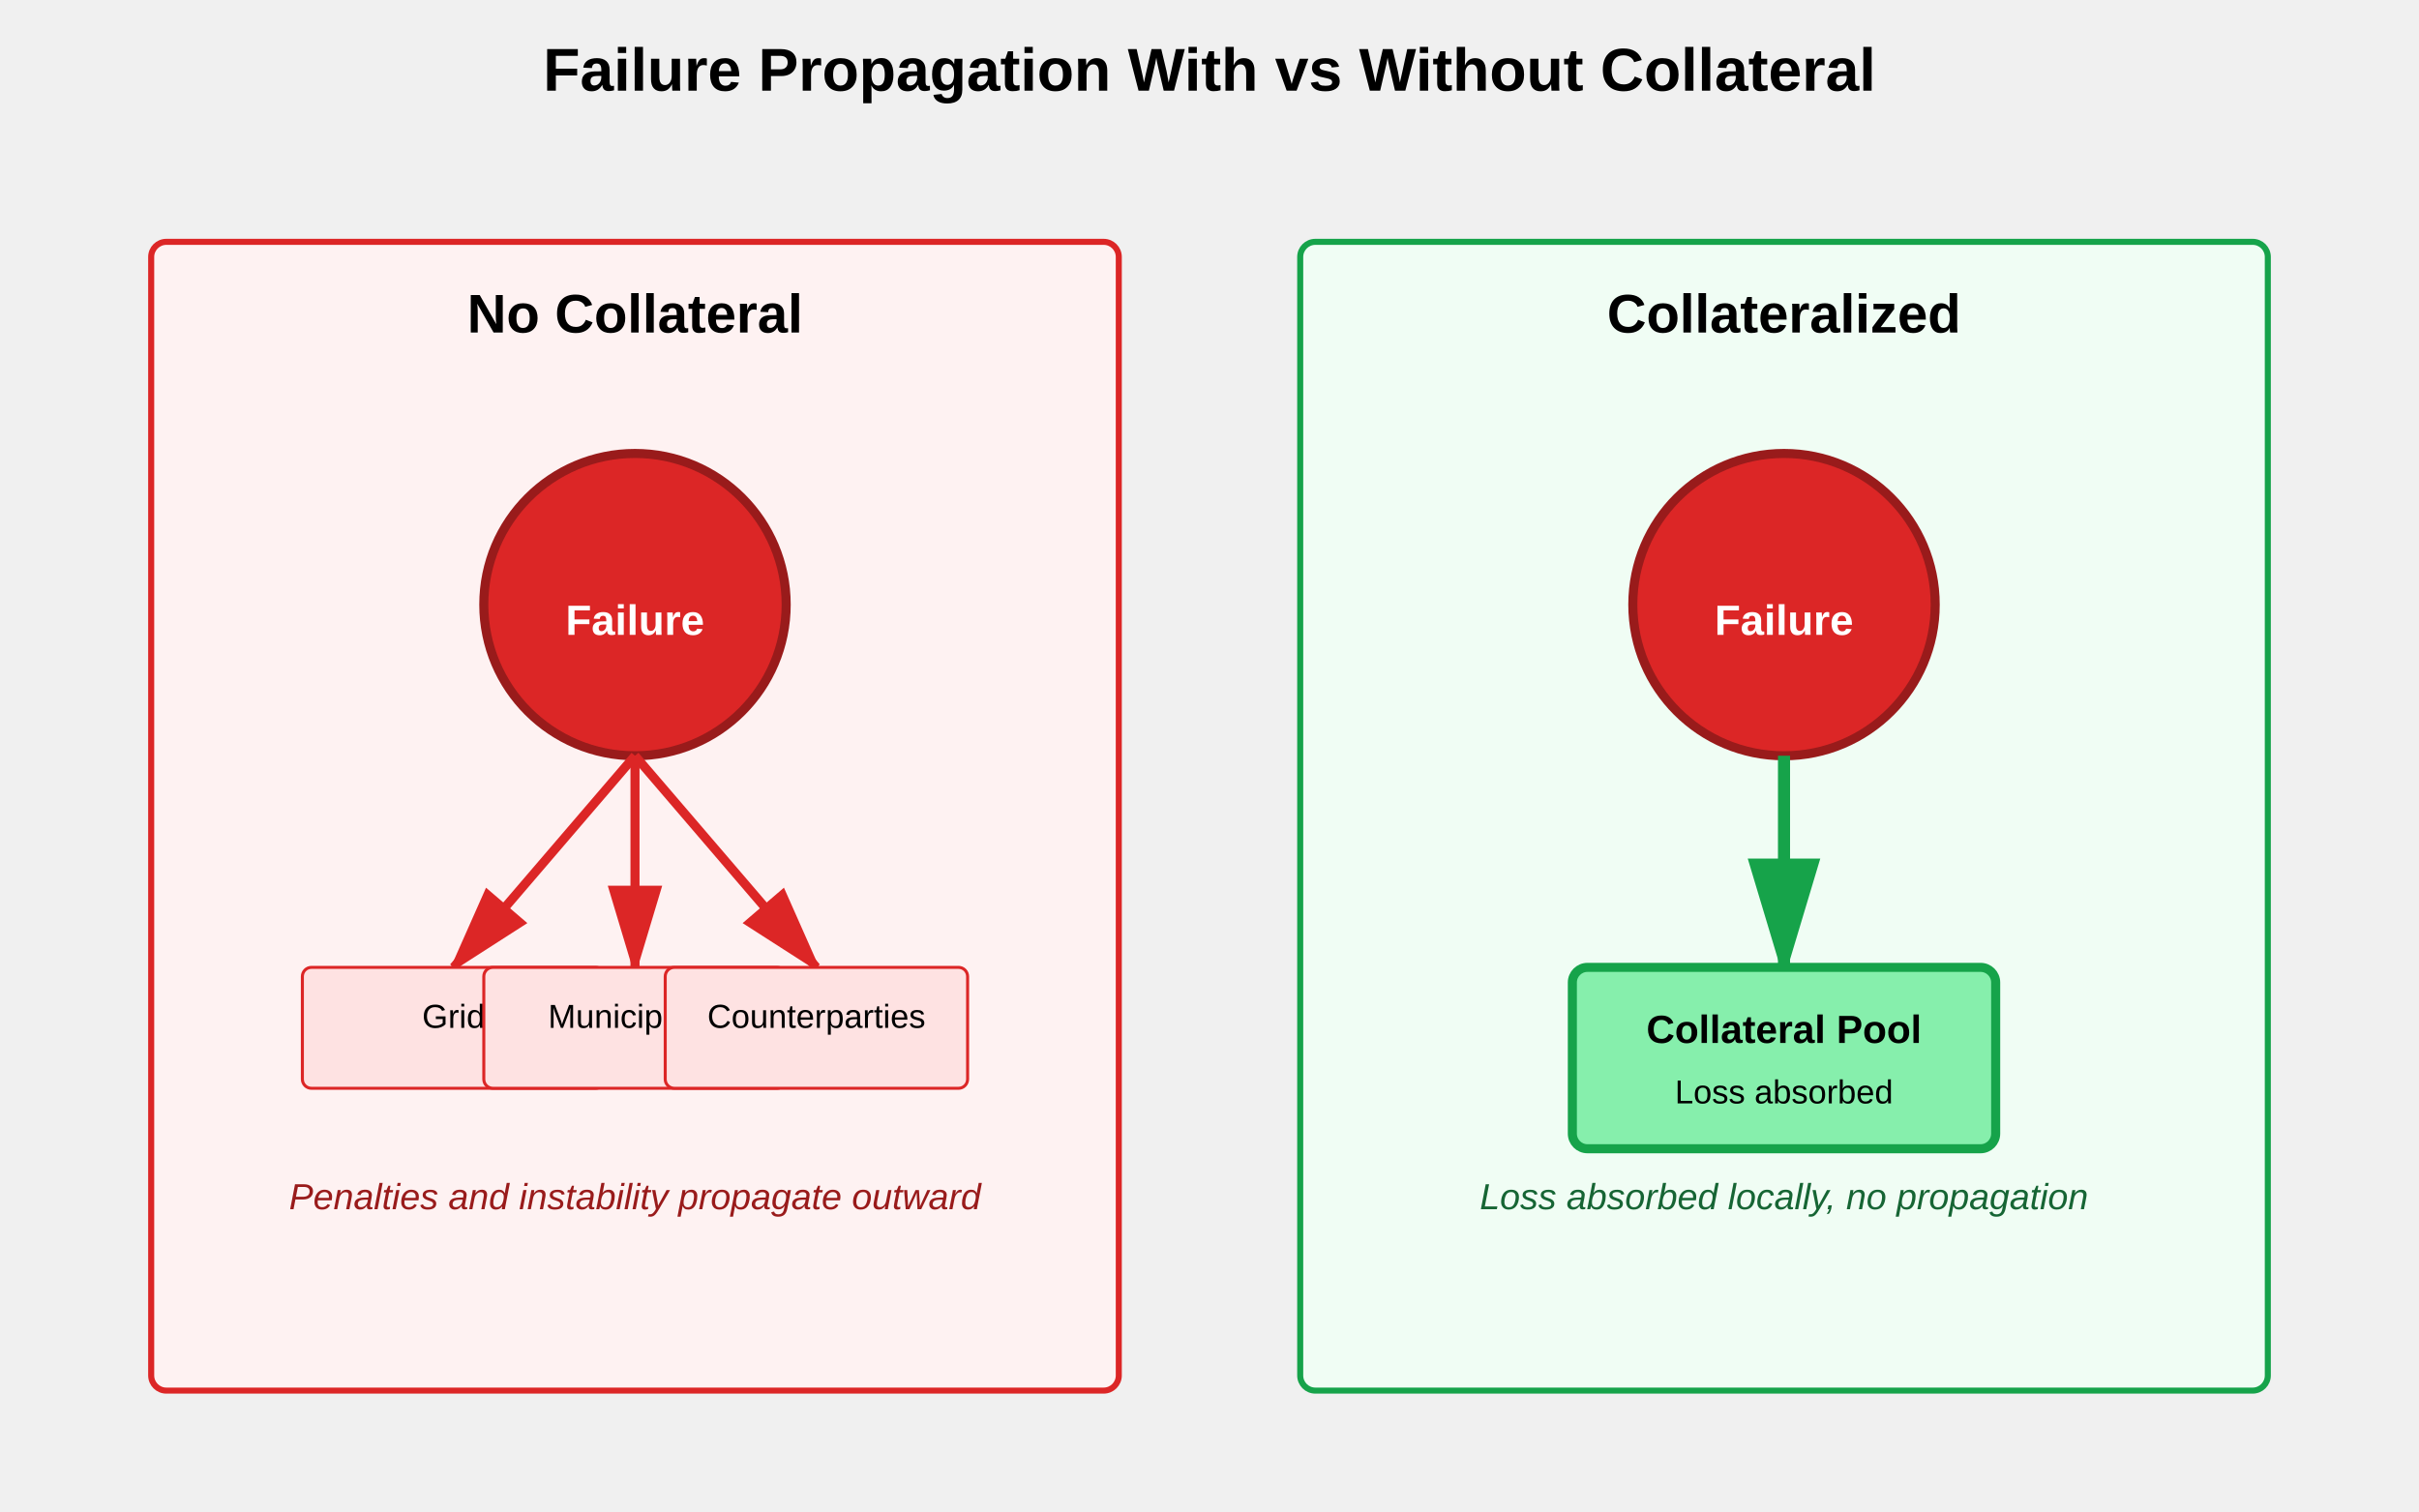
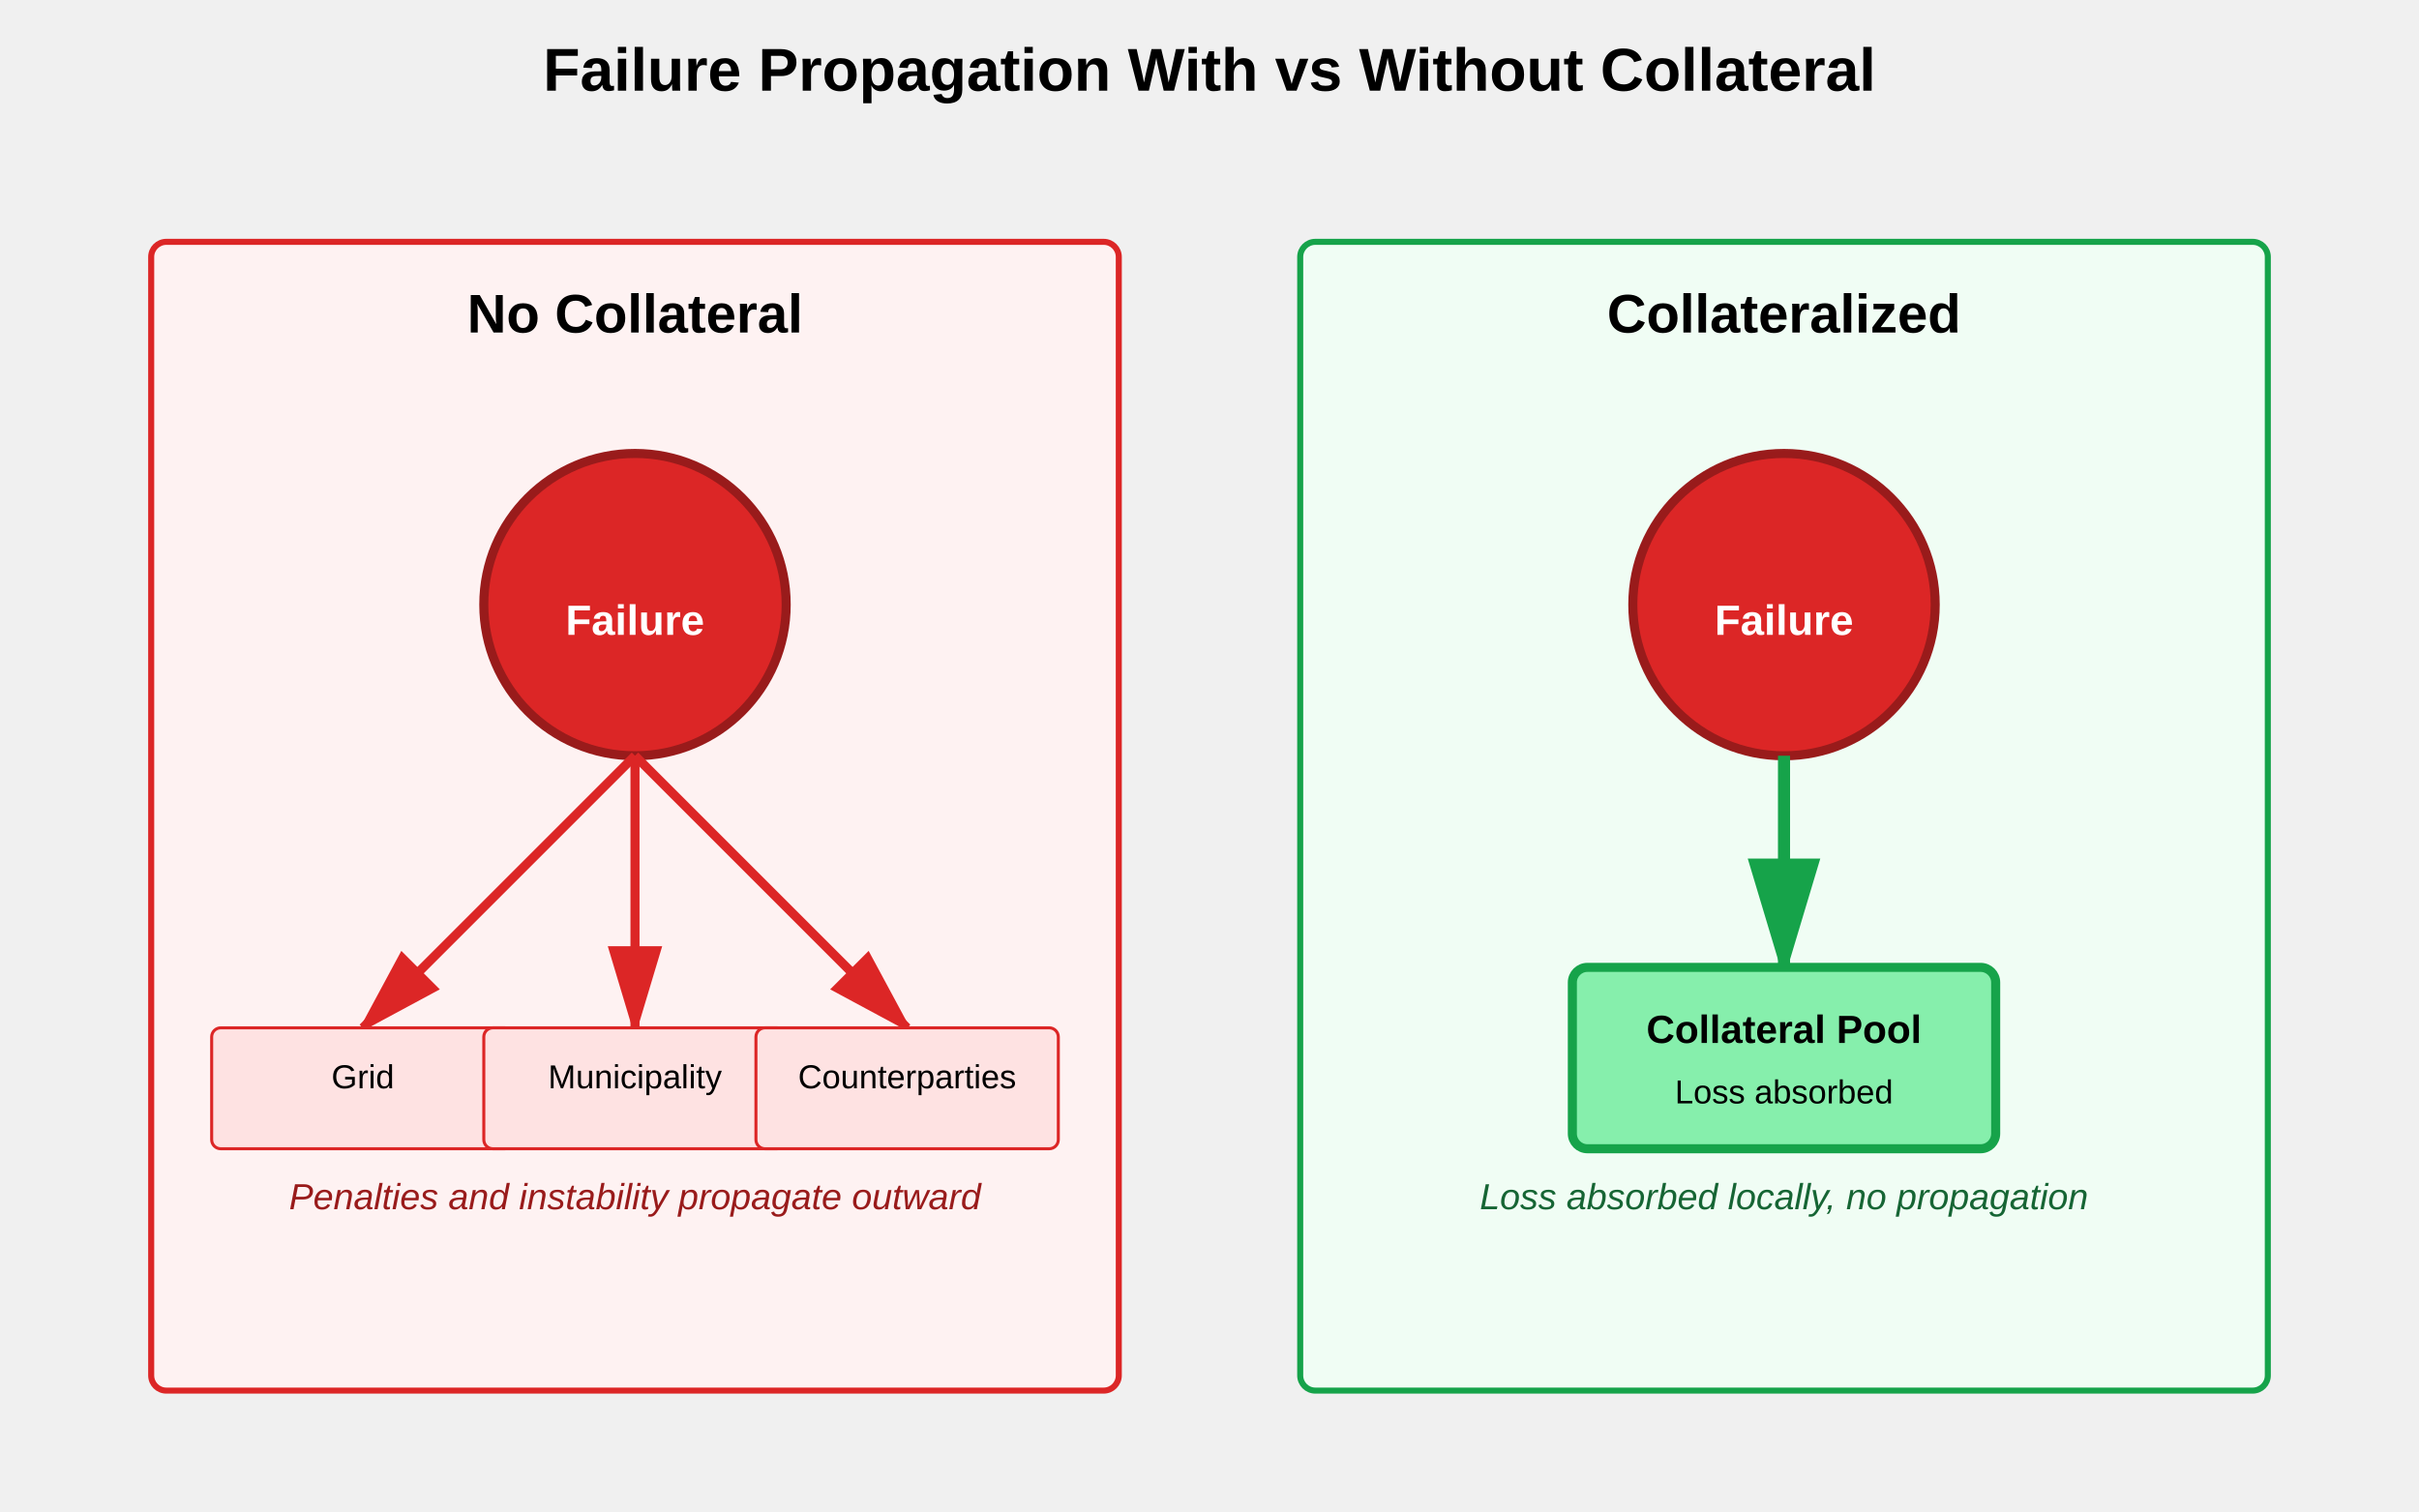
<svg xmlns="http://www.w3.org/2000/svg" viewBox="0 0 800 500" style="background-color: #ffffff;">
  <text x="400" y="30" text-anchor="middle" font-family="Arial, sans-serif" font-size="20" font-weight="bold">Failure Propagation With vs Without Collateral</text>
  <rect x="50" y="80" width="320" height="380" fill="#fef2f2" stroke="#dc2626" stroke-width="2" rx="5" />
  <text x="210" y="110" text-anchor="middle" font-family="Arial, sans-serif" font-size="18" font-weight="bold">No Collateral</text>
  <circle cx="210" cy="200" r="50" fill="#dc2626" stroke="#991b1b" stroke-width="3" />
  <text x="210" y="210" text-anchor="middle" font-family="Arial, sans-serif" font-size="14" font-weight="bold" fill="white">Failure</text>
-   <path d="M 210 250 L 150 320" stroke="#dc2626" stroke-width="3" fill="none" marker-end="url(#arrowhead-red)" />
-   <rect x="100" y="320" width="100" height="40" fill="#fee2e2" stroke="#dc2626" stroke-width="1" rx="3" />
-   <text x="150" y="340" text-anchor="middle" font-family="Arial, sans-serif" font-size="11">Grid</text>
-   <path d="M 210 250 L 210 320" stroke="#dc2626" stroke-width="3" fill="none" marker-end="url(#arrowhead-red)" />
-   <rect x="160" y="320" width="100" height="40" fill="#fee2e2" stroke="#dc2626" stroke-width="1" rx="3" />
-   <text x="210" y="340" text-anchor="middle" font-family="Arial, sans-serif" font-size="11">Municipality</text>
-   <path d="M 210 250 L 270 320" stroke="#dc2626" stroke-width="3" fill="none" marker-end="url(#arrowhead-red)" />
-   <rect x="220" y="320" width="100" height="40" fill="#fee2e2" stroke="#dc2626" stroke-width="1" rx="3" />
-   <text x="270" y="340" text-anchor="middle" font-family="Arial, sans-serif" font-size="11">Counterparties</text>
+   <path d="M 210 250 L 120 340" stroke="#dc2626" stroke-width="3" fill="none" marker-end="url(#arrowhead-red)" />
+   <rect x="70" y="340" width="100" height="40" fill="#fee2e2" stroke="#dc2626" stroke-width="1" rx="3" />
+   <text x="120" y="360" text-anchor="middle" font-family="Arial, sans-serif" font-size="11">Grid</text>
+   <path d="M 210 250 L 210 340" stroke="#dc2626" stroke-width="3" fill="none" marker-end="url(#arrowhead-red)" />
+   <rect x="160" y="340" width="100" height="40" fill="#fee2e2" stroke="#dc2626" stroke-width="1" rx="3" />
+   <text x="210" y="360" text-anchor="middle" font-family="Arial, sans-serif" font-size="11">Municipality</text>
+   <path d="M 210 250 L 300 340" stroke="#dc2626" stroke-width="3" fill="none" marker-end="url(#arrowhead-red)" />
+   <rect x="250" y="340" width="100" height="40" fill="#fee2e2" stroke="#dc2626" stroke-width="1" rx="3" />
+   <text x="300" y="360" text-anchor="middle" font-family="Arial, sans-serif" font-size="11">Counterparties</text>
  <text x="210" y="400" text-anchor="middle" font-family="Arial, sans-serif" font-size="12" font-style="italic" fill="#991b1b">Penalties and instability propagate outward</text>
  <rect x="430" y="80" width="320" height="380" fill="#f0fdf4" stroke="#16a34a" stroke-width="2" rx="5" />
  <text x="590" y="110" text-anchor="middle" font-family="Arial, sans-serif" font-size="18" font-weight="bold">Collateralized</text>
  <circle cx="590" cy="200" r="50" fill="#dc2626" stroke="#991b1b" stroke-width="3" />
  <text x="590" y="210" text-anchor="middle" font-family="Arial, sans-serif" font-size="14" font-weight="bold" fill="white">Failure</text>
  <path d="M 590 250 L 590 320" stroke="#16a34a" stroke-width="4" fill="none" marker-end="url(#arrowhead-green)" />
  <rect x="520" y="320" width="140" height="60" fill="#86efac" stroke="#16a34a" stroke-width="3" rx="5" />
  <text x="590" y="345" text-anchor="middle" font-family="Arial, sans-serif" font-size="13" font-weight="bold">Collateral Pool</text>
  <text x="590" y="365" text-anchor="middle" font-family="Arial, sans-serif" font-size="11">Loss absorbed</text>
  <text x="590" y="400" text-anchor="middle" font-family="Arial, sans-serif" font-size="12" font-style="italic" fill="#166534">Loss absorbed locally, no propagation</text>
  <defs>
    <marker id="arrowhead-red" markerWidth="10" markerHeight="10" refX="9" refY="3" orient="auto">
      <polygon points="0 0, 10 3, 0 6" fill="#dc2626" />
    </marker>
    <marker id="arrowhead-green" markerWidth="10" markerHeight="10" refX="9" refY="3" orient="auto">
      <polygon points="0 0, 10 3, 0 6" fill="#16a34a" />
    </marker>
  </defs>
</svg>
